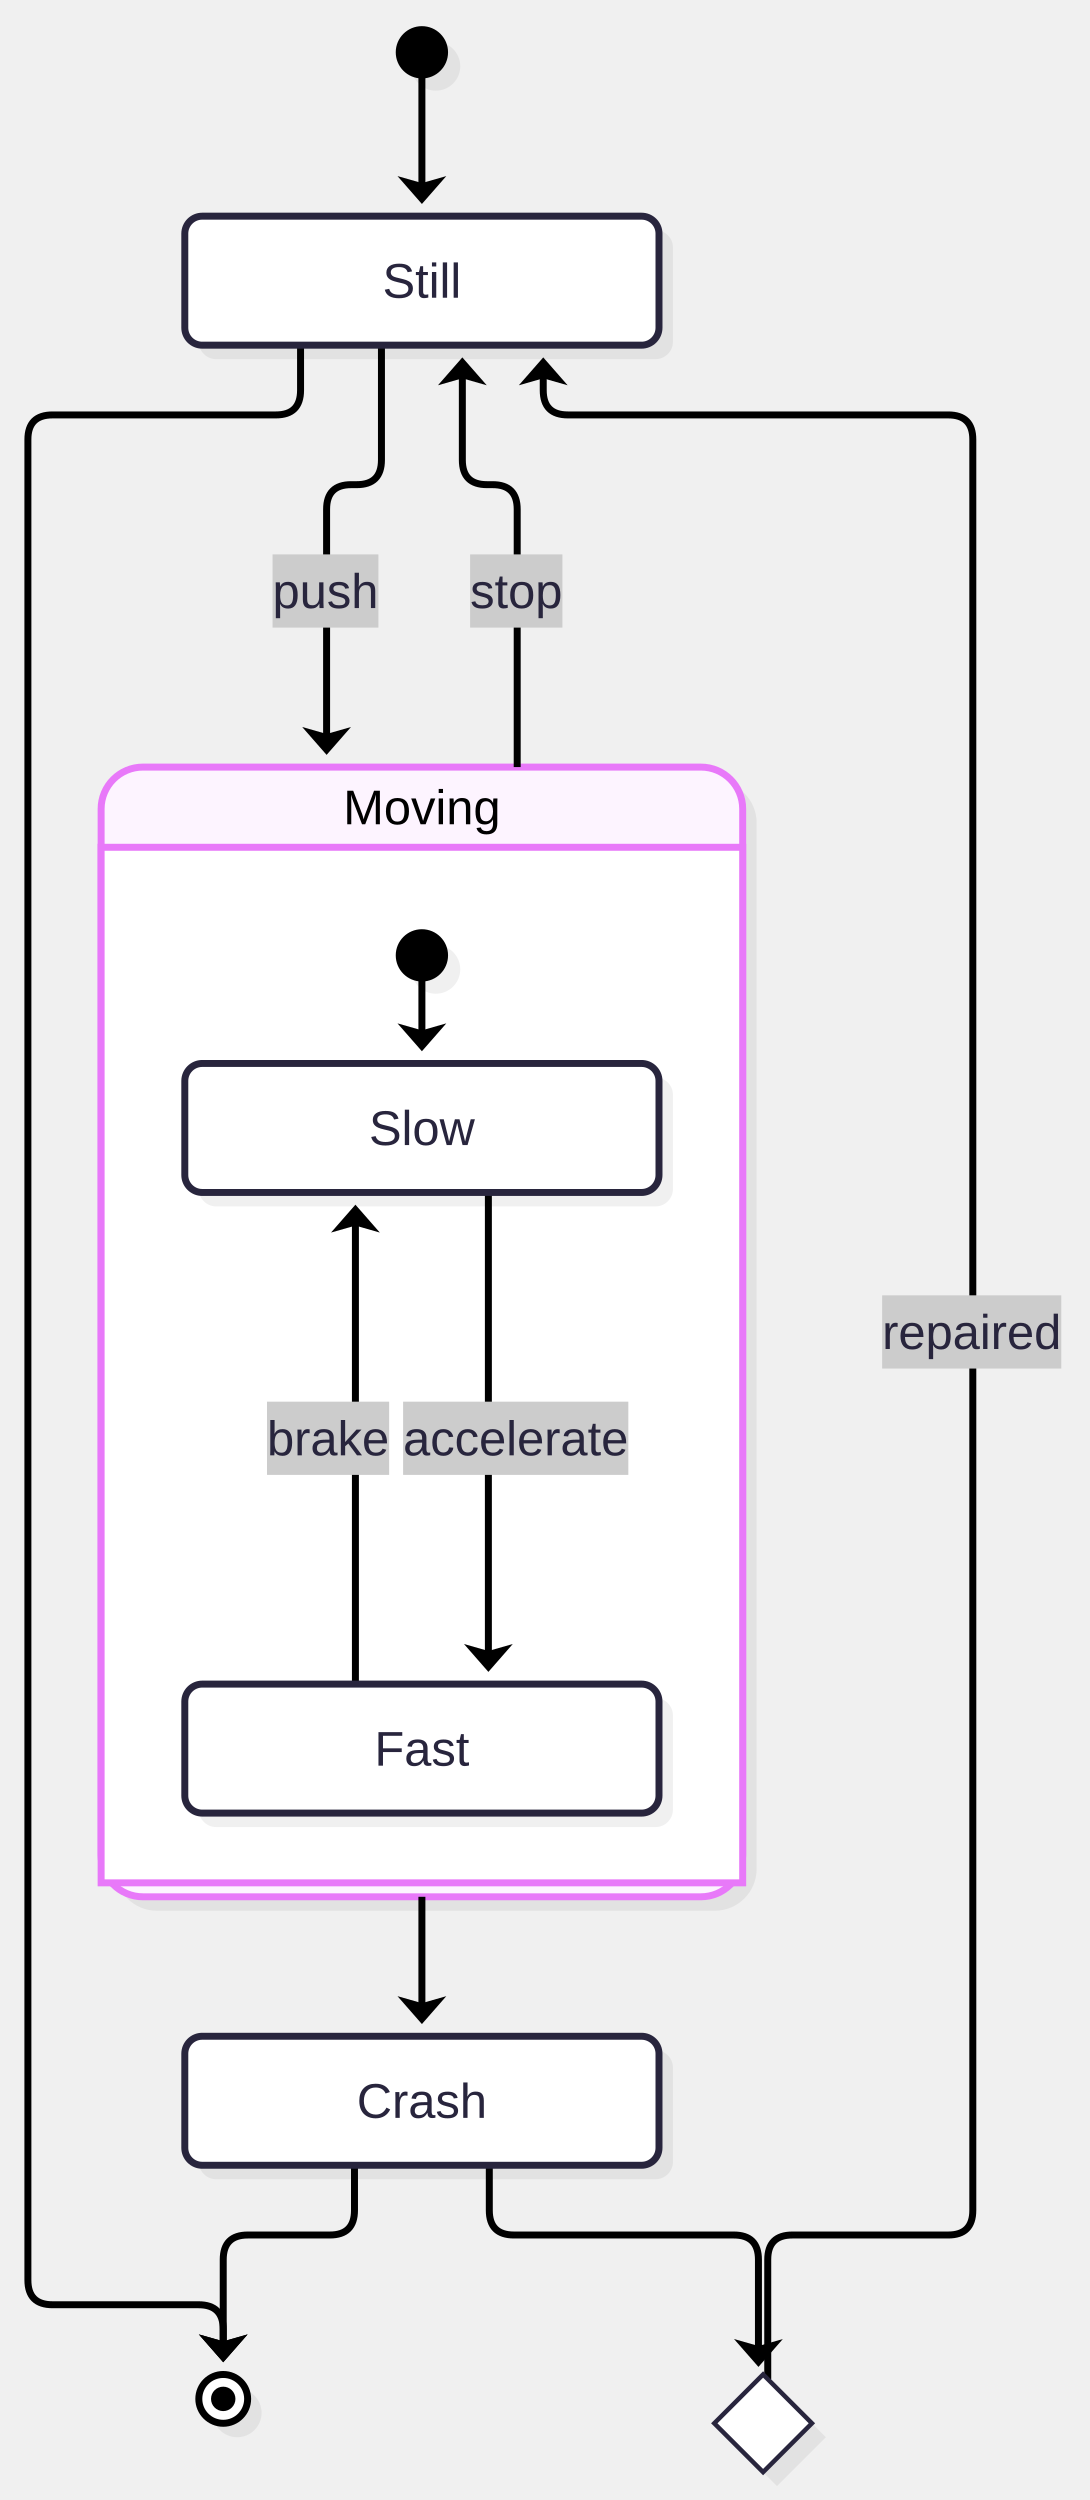
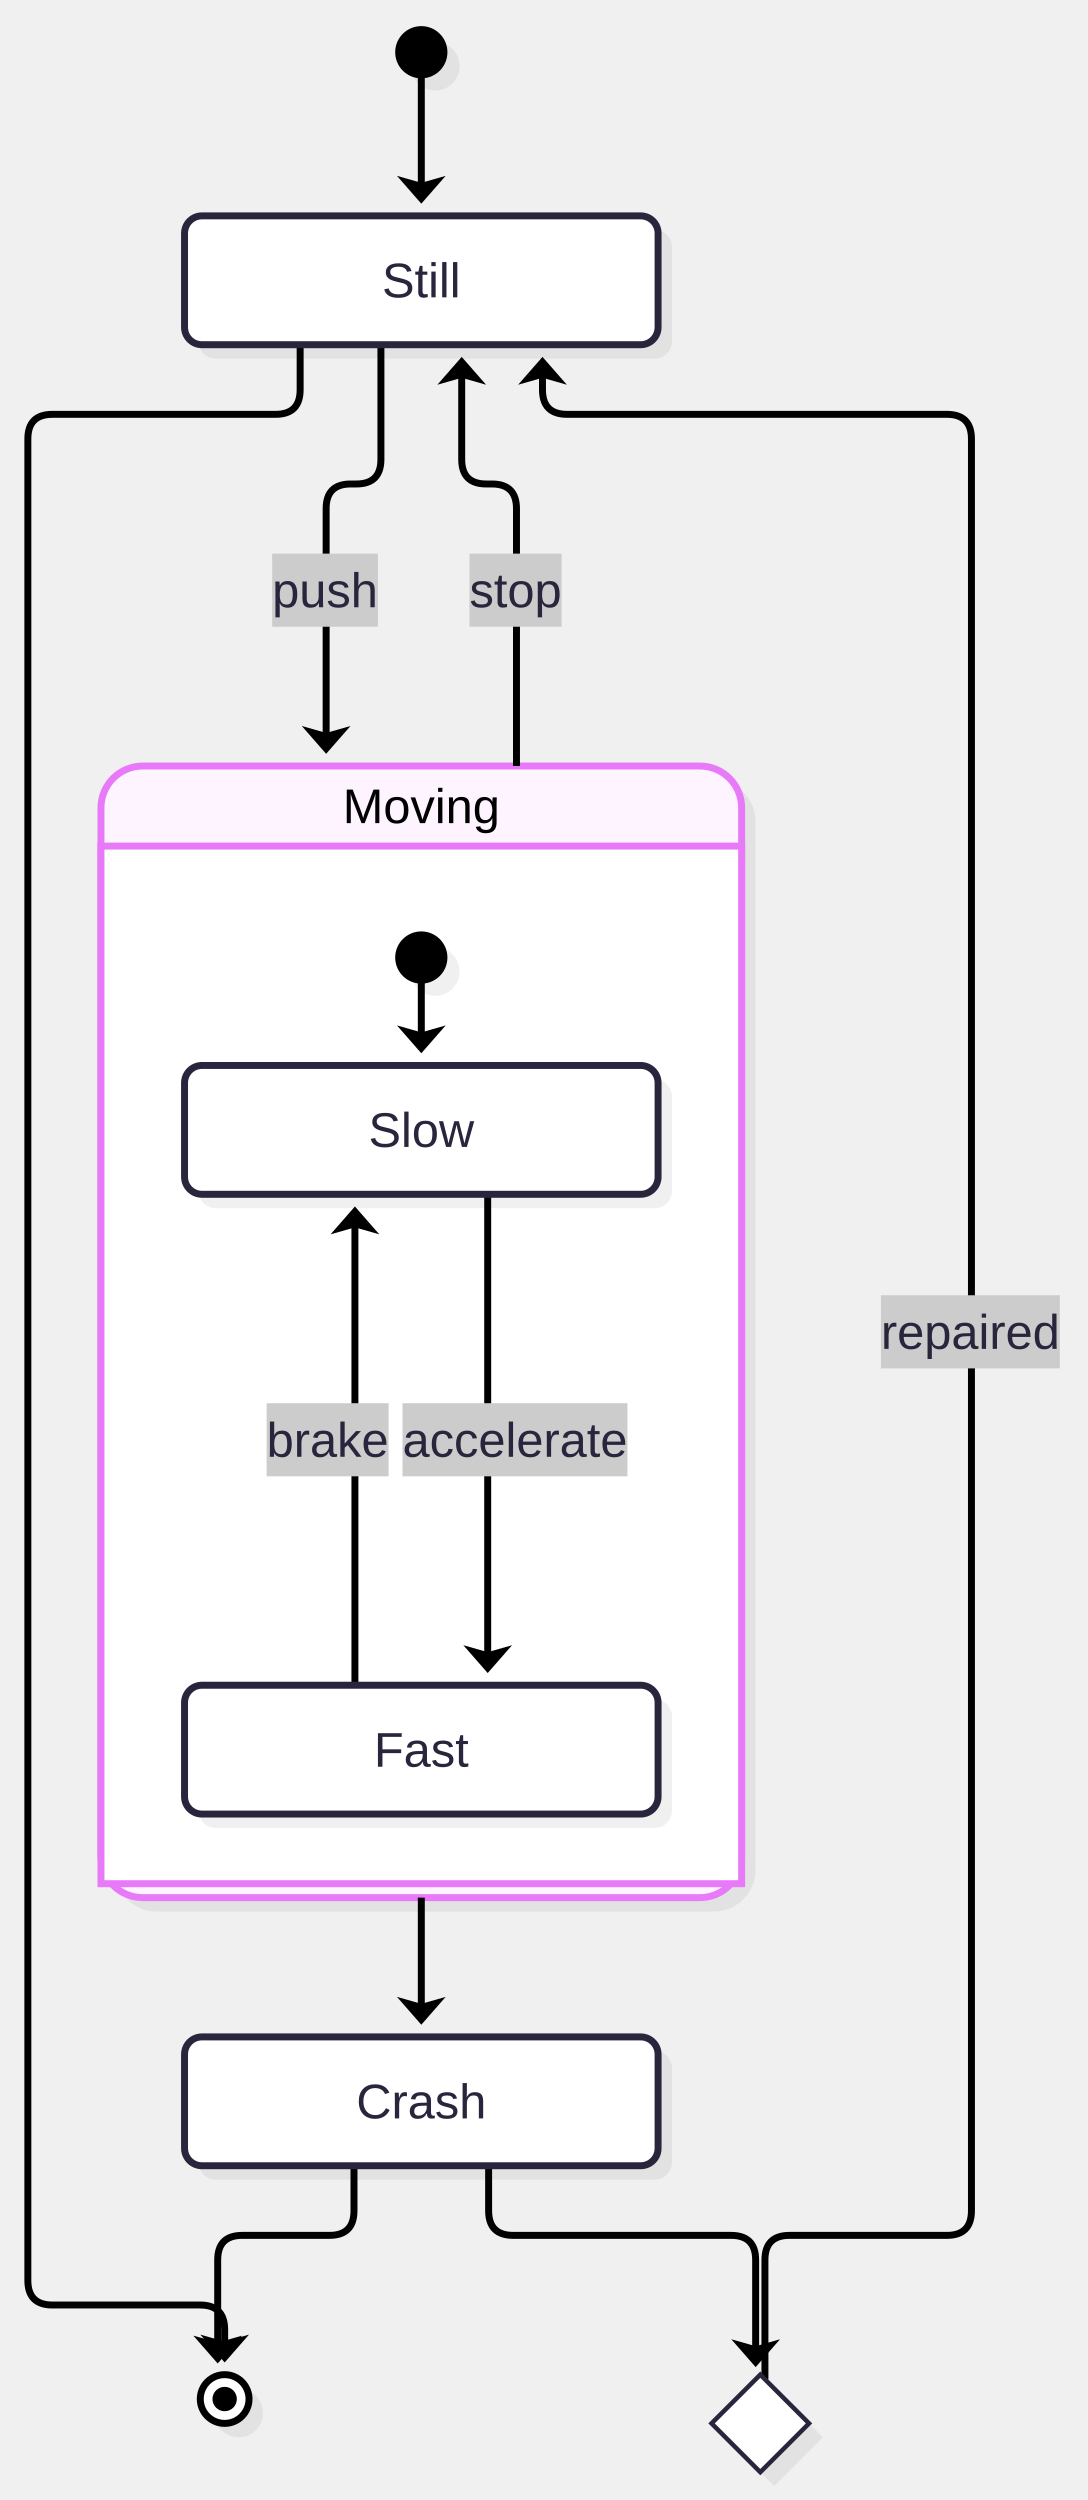
- <svg xmlns="http://www.w3.org/2000/svg" id="my-svg" width="100%" class="statediagram" style="max-width: 312.375px; background-color: white;" viewBox="4 4 312.375 717" role="graphics-document document" aria-roledescription="stateDiagram">
+ <svg xmlns="http://www.w3.org/2000/svg" id="my-svg" width="100%" class="statediagram" style="max-width: 312.375px; background-color: white;" viewBox="4 4 312.375 718" role="graphics-document document" aria-roledescription="stateDiagram">
  <style>#my-svg{font-family:"Recursive Variable", arial, sans-serif;font-size:16px;}#my-svg text{font-family:"Recursive Variable", arial, sans-serif;}</style>
  <g>
    <g class="clusters">
      <g id="cluster-Moving" class="cluster">
-         <rect class="drop-shadow" x="37" y="228" width="184" height="324" rx="12" ry="12" fill="#000000" stroke="none" opacity="0.06" />
-         <rect x="33" y="224" width="184" height="324" rx="12" ry="12" fill="#FDF4FF" stroke="#E879F9" stroke-width="2" />
-         <rect x="33" y="247" width="184" height="297" fill="#ffffff" stroke="#E879F9" stroke-width="2" />
+         <rect class="drop-shadow" x="37" y="228" width="184" height="325" rx="12" ry="12" fill="#000000" stroke="none" opacity="0.06" />
+         <rect x="33" y="224" width="184" height="325" rx="12" ry="12" fill="#FDF4FF" stroke="#E879F9" stroke-width="2" />
+         <rect x="33" y="247" width="184" height="298" fill="#ffffff" stroke="#E879F9" stroke-width="2" />
        <text class="cluster-label" x="125" y="240.4" text-anchor="middle" font-size="14" fill="#000000">Moving</text>
      </g>
    </g>
    <g class="edgePaths">
      <g id="L-root_start-Still-0" class="edgePath">
        <path class="flowchart-link LS-root_start LE-Still" d="M125,26L125,60.5" fill="none" stroke="#000000" stroke-width="2" />
        <path class="marker" d="M125,62.5L118,54.5L125,56.5L132,54.5Z" fill="#000000" stroke="#000000" stroke-width="0" />
      </g>
      <g id="L-Still-root_end-1" class="edgePath">
-         <path class="flowchart-link LS-Still LE-root_end" d="M90.2,103L90.2,115.929C90.2,120.643,87.843,123,83.129,123L19.071,123C14.357,123,12,125.357,12,130.071L12,657.929C12,662.643,14.357,665,19.071,665L60.95,665C65.664,665,68.021,667.357,68.021,672.071L68.021,679.5" fill="none" stroke="#000000" stroke-width="2" />
-         <path class="marker" d="M68.021,681.5L61.021,673.5L68.021,675.5L75.021,673.5Z" fill="#000000" stroke="#000000" stroke-width="0" />
+         <path class="flowchart-link LS-Still LE-root_end" d="M90.2,103L90.2,115.929C90.2,120.643,87.843,123,83.129,123L19.071,123C14.357,123,12,125.357,12,130.071L12,658.929C12,663.643,14.357,666,19.071,666L61.45,666C66.164,666,68.521,668.357,68.521,673.071L68.521,680.5" fill="none" stroke="#000000" stroke-width="2" />
+         <path class="marker" d="M68.521,682.5L61.521,674.5L68.521,676.5L75.521,674.5Z" fill="#000000" stroke="#000000" stroke-width="0" />
      </g>
      <g id="L-Still-Moving-2" class="edgePath">
        <path class="flowchart-link LS-Still LE-Moving" d="M113.4,103L113.4,135.929C113.4,140.643,111.043,143,106.329,143L104.738,143C100.024,143,97.667,145.357,97.667,150.071L97.667,218.5" fill="none" stroke="#000000" stroke-width="2" />
        <path class="marker" d="M97.667,220.5L90.667,212.5L97.667,214.5L104.667,212.5Z" fill="#000000" stroke="#000000" stroke-width="0" />
      </g>
      <g id="L-Moving-Still-3" class="edgePath">
        <path class="flowchart-link LS-Moving LE-Still" d="M152.333,224L152.333,150.071C152.333,145.357,149.976,143,145.262,143L143.671,143C138.957,143,136.6,140.643,136.6,135.929L136.6,108.5" fill="none" stroke="#000000" stroke-width="2" />
        <path class="marker" d="M136.6,106.5L143.6,114.5L136.6,112.5L129.6,114.5Z" fill="#000000" stroke="#000000" stroke-width="0" />
      </g>
      <g id="L-Moving-Crash-4" class="edgePath">
-         <path class="flowchart-link LS-Moving LE-Crash" d="M125,548L125,582.5" fill="none" stroke="#000000" stroke-width="2" />
-         <path class="marker" d="M125,584.5L118,576.5L125,578.5L132,576.5Z" fill="#000000" stroke="#000000" stroke-width="0" />
+         <path class="flowchart-link LS-Moving LE-Crash" d="M125,549L125,583.5" fill="none" stroke="#000000" stroke-width="2" />
+         <path class="marker" d="M125,585.5L118,577.5L125,579.5L132,577.5Z" fill="#000000" stroke="#000000" stroke-width="0" />
      </g>
      <g id="L-Crash-root_end-5" class="edgePath">
-         <path class="flowchart-link LS-Crash LE-root_end" d="M105.667,625L105.667,637.929C105.667,642.643,103.31,645,98.596,645L75.092,645C70.378,645,68.021,647.357,68.021,652.071L68.021,679.5" fill="none" stroke="#000000" stroke-width="2" />
-         <path class="marker" d="M68.021,681.5L61.021,673.5L68.021,675.5L75.021,673.5Z" fill="#000000" stroke="#000000" stroke-width="0" />
+         <path class="flowchart-link LS-Crash LE-root_end" d="M105.667,626L105.667,638.929C105.667,643.643,103.31,646,98.596,646L73.592,646C68.878,646,66.521,648.357,66.521,653.071L66.521,680.792" fill="none" stroke="#000000" stroke-width="2" />
+         <path class="marker" d="M66.521,682.792L59.521,674.792L66.521,676.792L73.521,674.792Z" fill="#000000" stroke="#000000" stroke-width="0" />
      </g>
      <g id="L-Moving_start-Slow-6" class="edgePath">
-         <path class="flowchart-link LS-Moving_start LE-Slow" d="M125,285L125,303.5" fill="none" stroke="#000000" stroke-width="2" />
-         <path class="marker" d="M125,305.5L118,297.5L125,299.5L132,297.5Z" fill="#000000" stroke="#000000" stroke-width="0" />
+         <path class="flowchart-link LS-Moving_start LE-Slow" d="M125,286L125,304.5" fill="none" stroke="#000000" stroke-width="2" />
+         <path class="marker" d="M125,306.5L118,298.5L125,300.5L132,298.5Z" fill="#000000" stroke="#000000" stroke-width="0" />
      </g>
      <g id="L-Slow-Fast-7" class="edgePath">
-         <path class="flowchart-link LS-Slow LE-Fast" d="M144.067,346L144.067,457L144.067,457L144.067,481.5" fill="none" stroke="#000000" stroke-width="2" />
-         <path class="marker" d="M144.067,483.5L137.067,475.5L144.067,477.5L151.067,475.5Z" fill="#000000" stroke="#000000" stroke-width="0" />
+         <path class="flowchart-link LS-Slow LE-Fast" d="M144.067,347L144.067,458L144.067,458L144.067,482.5" fill="none" stroke="#000000" stroke-width="2" />
+         <path class="marker" d="M144.067,484.5L137.067,476.5L144.067,478.5L151.067,476.5Z" fill="#000000" stroke="#000000" stroke-width="0" />
      </g>
      <g id="L-Fast-Slow-8" class="edgePath">
-         <path class="flowchart-link LS-Fast LE-Slow" d="M105.933,487L105.933,376L105.933,376L105.933,351.5" fill="none" stroke="#000000" stroke-width="2" />
-         <path class="marker" d="M105.933,349.5L112.933,357.5L105.933,355.5L98.933,357.5Z" fill="#000000" stroke="#000000" stroke-width="0" />
+         <path class="flowchart-link LS-Fast LE-Slow" d="M105.933,488L105.933,377L105.933,377L105.933,352.5" fill="none" stroke="#000000" stroke-width="2" />
+         <path class="marker" d="M105.933,350.5L112.933,358.5L105.933,356.5L98.933,358.5Z" fill="#000000" stroke="#000000" stroke-width="0" />
      </g>
      <g id="L-Crash-check-9" class="edgePath">
-         <path class="flowchart-link LS-Crash LE-check" d="M144.333,625L144.333,637.929C144.333,642.643,146.69,645,151.404,645L214.45,645C219.164,645,221.521,647.357,221.521,652.071L221.521,680.833" fill="none" stroke="#000000" stroke-width="2" />
-         <path class="marker" d="M221.521,682.833L214.521,674.833L221.521,676.833L228.521,674.833Z" fill="#000000" stroke="#000000" stroke-width="0" />
+         <path class="flowchart-link LS-Crash LE-check" d="M144.333,626L144.333,638.929C144.333,643.643,146.69,646,151.404,646L213.95,646C218.664,646,221.021,648.357,221.021,653.071L221.021,681.833" fill="none" stroke="#000000" stroke-width="2" />
+         <path class="marker" d="M221.021,683.833L214.021,675.833L221.021,677.833L228.021,675.833Z" fill="#000000" stroke="#000000" stroke-width="0" />
      </g>
      <g id="L-check-Still-10" class="edgePath">
-         <path class="flowchart-link LS-check LE-Still" d="M224.188,686.333L224.188,652.071C224.188,647.357,226.545,645,231.259,645L275.929,645C280.643,645,283,642.643,283,637.929L283,130.071C283,125.357,280.643,123,275.929,123L166.871,123C162.157,123,159.8,120.643,159.8,115.929L159.8,108.5" fill="none" stroke="#000000" stroke-width="2" />
+         <path class="flowchart-link LS-check LE-Still" d="M223.688,687.333L223.688,653.071C223.688,648.357,226.045,646,230.759,646L275.929,646C280.643,646,283,643.643,283,638.929L283,130.071C283,125.357,280.643,123,275.929,123L166.871,123C162.157,123,159.8,120.643,159.8,115.929L159.8,108.5" fill="none" stroke="#000000" stroke-width="2" />
        <path class="marker" d="M159.8,106.5L166.8,114.5L159.8,112.5L152.8,114.5Z" fill="#000000" stroke="#000000" stroke-width="0" />
      </g>
    </g>
    <g class="edgeLabels">
      <g class="edgeLabel">
        <rect x="82.167" y="163" width="30.359" height="21" fill="#cccccc" stroke="none" />
        <text x="97.346" y="178.4" text-anchor="middle" font-size="14" fill="#28253D">push</text>
      </g>
      <g class="edgeLabel">
        <rect x="138.833" y="163" width="26.469" height="21" fill="#cccccc" stroke="none" />
        <text x="152.068" y="178.4" text-anchor="middle" font-size="14" fill="#28253D">stop</text>
      </g>
      <g class="edgeLabel">
-         <rect x="119.609" y="406" width="64.594" height="21" fill="#cccccc" stroke="none" />
-         <text x="151.906" y="421.4" text-anchor="middle" font-size="14" fill="#28253D">accelerate</text>
+         <rect x="119.609" y="407" width="64.594" height="21" fill="#cccccc" stroke="none" />
+         <text x="151.906" y="422.4" text-anchor="middle" font-size="14" fill="#28253D">accelerate</text>
      </g>
      <g class="edgeLabel">
-         <rect x="80.578" y="406" width="35.031" height="21" fill="#cccccc" stroke="none" />
-         <text x="98.094" y="421.4" text-anchor="middle" font-size="14" fill="#28253D">brake</text>
+         <rect x="80.578" y="407" width="35.031" height="21" fill="#cccccc" stroke="none" />
+         <text x="98.094" y="422.4" text-anchor="middle" font-size="14" fill="#28253D">brake</text>
      </g>
      <g class="edgeLabel">
-         <rect x="257" y="375.5" width="51.375" height="21" fill="#cccccc" stroke="none" />
-         <text x="282.688" y="390.9" text-anchor="middle" font-size="14" fill="#28253D">repaired</text>
+         <rect x="257" y="376" width="51.375" height="21" fill="#cccccc" stroke="none" />
+         <text x="282.688" y="391.4" text-anchor="middle" font-size="14" fill="#28253D">repaired</text>
      </g>
    </g>
    <g class="nodes">
      <g id="state-root_start-0" class="node default">
        <circle class="drop-shadow" cx="129" cy="23" r="7" fill="#000000" stroke="none" opacity="0.06" />
        <circle cx="125" cy="19" r="7" fill="#000000" stroke="#000000" stroke-width="1" />
      </g>
      <g id="state-Still-1" class="node default">
        <rect class="drop-shadow" x="61" y="70" width="136" height="37" rx="5" ry="5" fill="#000000" stroke="none" opacity="0.06" />
        <rect class="basic label-container" x="57" y="66" width="136" height="37" rx="5" ry="5" fill="#ffffff" stroke="#28253D" stroke-width="2" />
        <text class="nodeLabel" x="125" y="89.4" text-anchor="middle" font-size="14" fill="#28253D">Still</text>
      </g>
      <g id="state-root_end-2" class="node default">
-         <circle class="drop-shadow" cx="72.021" cy="696" r="7" fill="#000000" stroke="none" opacity="0.06" />
-         <circle cx="68.021" cy="692" r="7" fill="#ffffff" stroke="#000000" stroke-width="2" />
-         <circle cx="68.021" cy="692" r="2.5" fill="#000000" stroke="#000000" stroke-width="2" />
+         <circle class="drop-shadow" cx="72.521" cy="697" r="7" fill="#000000" stroke="none" opacity="0.06" />
+         <circle cx="68.521" cy="693" r="7" fill="#ffffff" stroke="#000000" stroke-width="2" />
+         <circle cx="68.521" cy="693" r="2.5" fill="#000000" stroke="#000000" stroke-width="2" />
      </g>
      <g id="state-Crash-3" class="node default">
-         <rect class="drop-shadow" x="61" y="592" width="136" height="37" rx="5" ry="5" fill="#000000" stroke="none" opacity="0.06" />
-         <rect class="basic label-container" x="57" y="588" width="136" height="37" rx="5" ry="5" fill="#ffffff" stroke="#28253D" stroke-width="2" />
-         <text class="nodeLabel" x="125" y="611.4" text-anchor="middle" font-size="14" fill="#28253D">Crash</text>
+         <rect class="drop-shadow" x="61" y="593" width="136" height="37" rx="5" ry="5" fill="#000000" stroke="none" opacity="0.06" />
+         <rect class="basic label-container" x="57" y="589" width="136" height="37" rx="5" ry="5" fill="#ffffff" stroke="#28253D" stroke-width="2" />
+         <text class="nodeLabel" x="125" y="612.4" text-anchor="middle" font-size="14" fill="#28253D">Crash</text>
      </g>
      <g id="state-Moving_start-4" class="node default">
-         <circle class="drop-shadow" cx="129" cy="282" r="7" fill="#000000" stroke="none" opacity="0.06" />
-         <circle cx="125" cy="278" r="7" fill="#000000" stroke="#000000" stroke-width="1" />
+         <circle class="drop-shadow" cx="129" cy="283" r="7" fill="#000000" stroke="none" opacity="0.06" />
+         <circle cx="125" cy="279" r="7" fill="#000000" stroke="#000000" stroke-width="1" />
      </g>
      <g id="state-Slow-5" class="node default">
-         <rect class="drop-shadow" x="61" y="313" width="136" height="37" rx="5" ry="5" fill="#000000" stroke="none" opacity="0.06" />
-         <rect class="basic label-container" x="57" y="309" width="136" height="37" rx="5" ry="5" fill="#ffffff" stroke="#28253D" stroke-width="2" />
-         <text class="nodeLabel" x="125" y="332.4" text-anchor="middle" font-size="14" fill="#28253D">Slow</text>
+         <rect class="drop-shadow" x="61" y="314" width="136" height="37" rx="5" ry="5" fill="#000000" stroke="none" opacity="0.06" />
+         <rect class="basic label-container" x="57" y="310" width="136" height="37" rx="5" ry="5" fill="#ffffff" stroke="#28253D" stroke-width="2" />
+         <text class="nodeLabel" x="125" y="333.4" text-anchor="middle" font-size="14" fill="#28253D">Slow</text>
      </g>
      <g id="state-Fast-6" class="node default">
-         <rect class="drop-shadow" x="61" y="491" width="136" height="37" rx="5" ry="5" fill="#000000" stroke="none" opacity="0.06" />
-         <rect class="basic label-container" x="57" y="487" width="136" height="37" rx="5" ry="5" fill="#ffffff" stroke="#28253D" stroke-width="2" />
-         <text class="nodeLabel" x="125" y="510.4" text-anchor="middle" font-size="14" fill="#28253D">Fast</text>
+         <rect class="drop-shadow" x="61" y="492" width="136" height="37" rx="5" ry="5" fill="#000000" stroke="none" opacity="0.06" />
+         <rect class="basic label-container" x="57" y="488" width="136" height="37" rx="5" ry="5" fill="#ffffff" stroke="#28253D" stroke-width="2" />
+         <text class="nodeLabel" x="125" y="511.4" text-anchor="middle" font-size="14" fill="#28253D">Fast</text>
      </g>
      <g id="state-check-7" class="node default">
-         <path class="drop-shadow" d="M226.854,689L240.854,703L226.854,717L212.854,703Z" fill="#000000" stroke="none" opacity="0.06" />
-         <path class="label-container" d="M222.854,685L236.854,699L222.854,713L208.854,699Z" fill="#ffffff" stroke="#28253D" stroke-width="1.3" />
+         <path class="drop-shadow" d="M226.354,690L240.354,704L226.354,718L212.354,704Z" fill="#000000" stroke="none" opacity="0.06" />
+         <path class="label-container" d="M222.354,686L236.354,700L222.354,714L208.354,700Z" fill="#ffffff" stroke="#28253D" stroke-width="1.3" />
      </g>
    </g>
  </g>
</svg>
